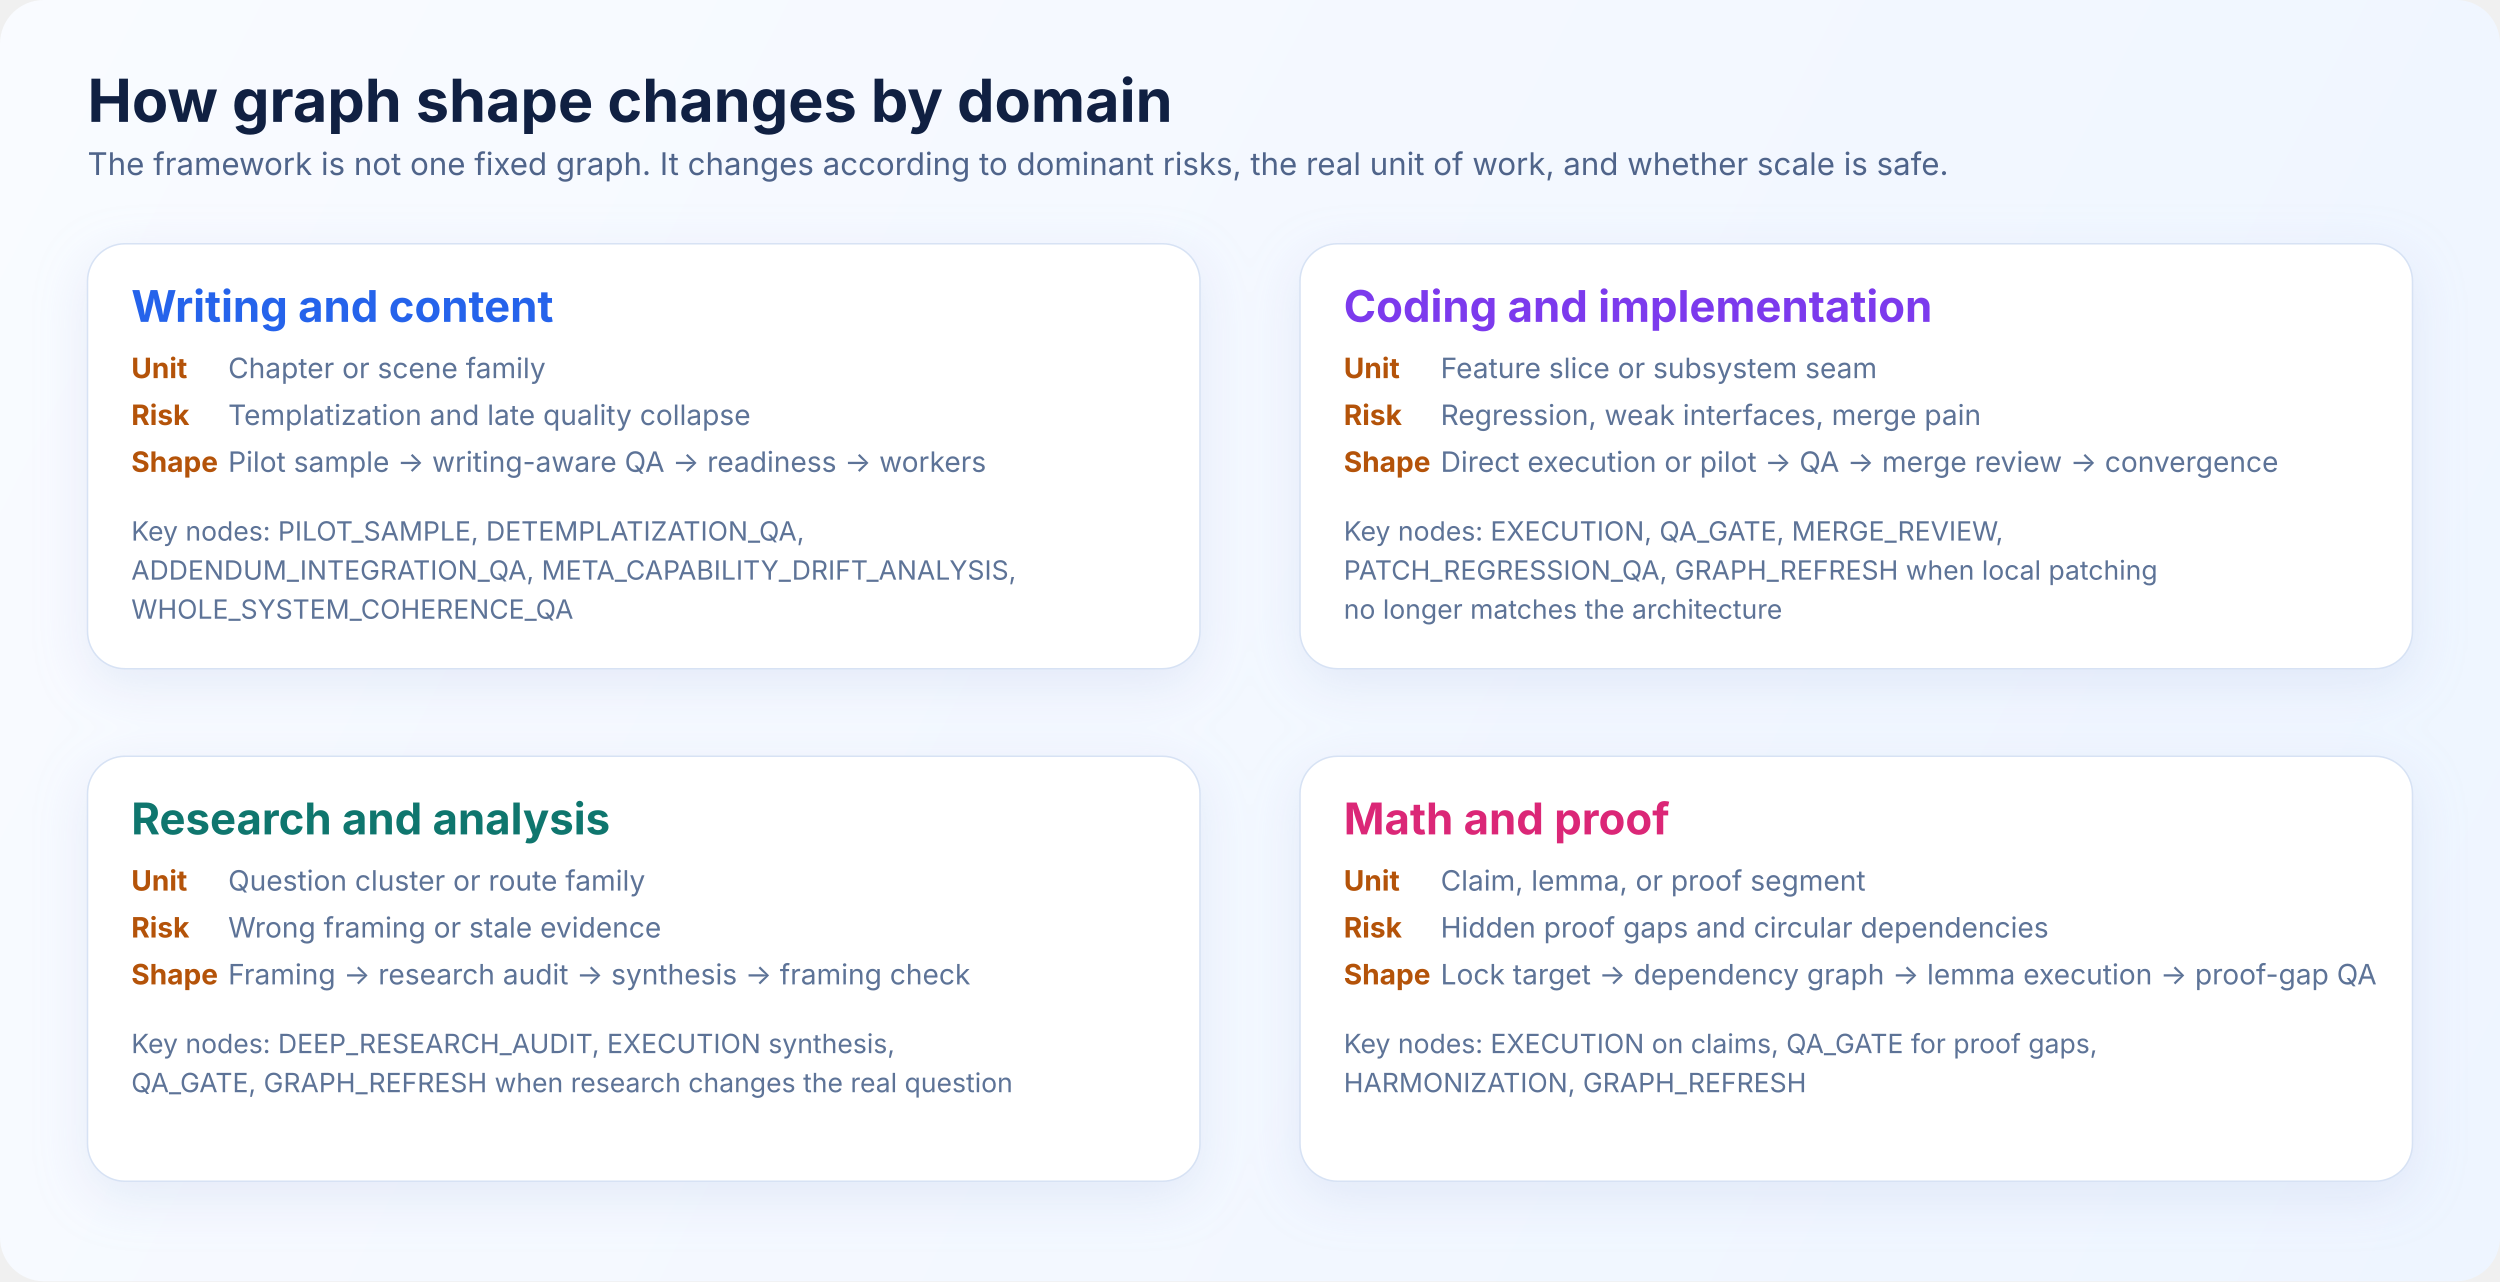
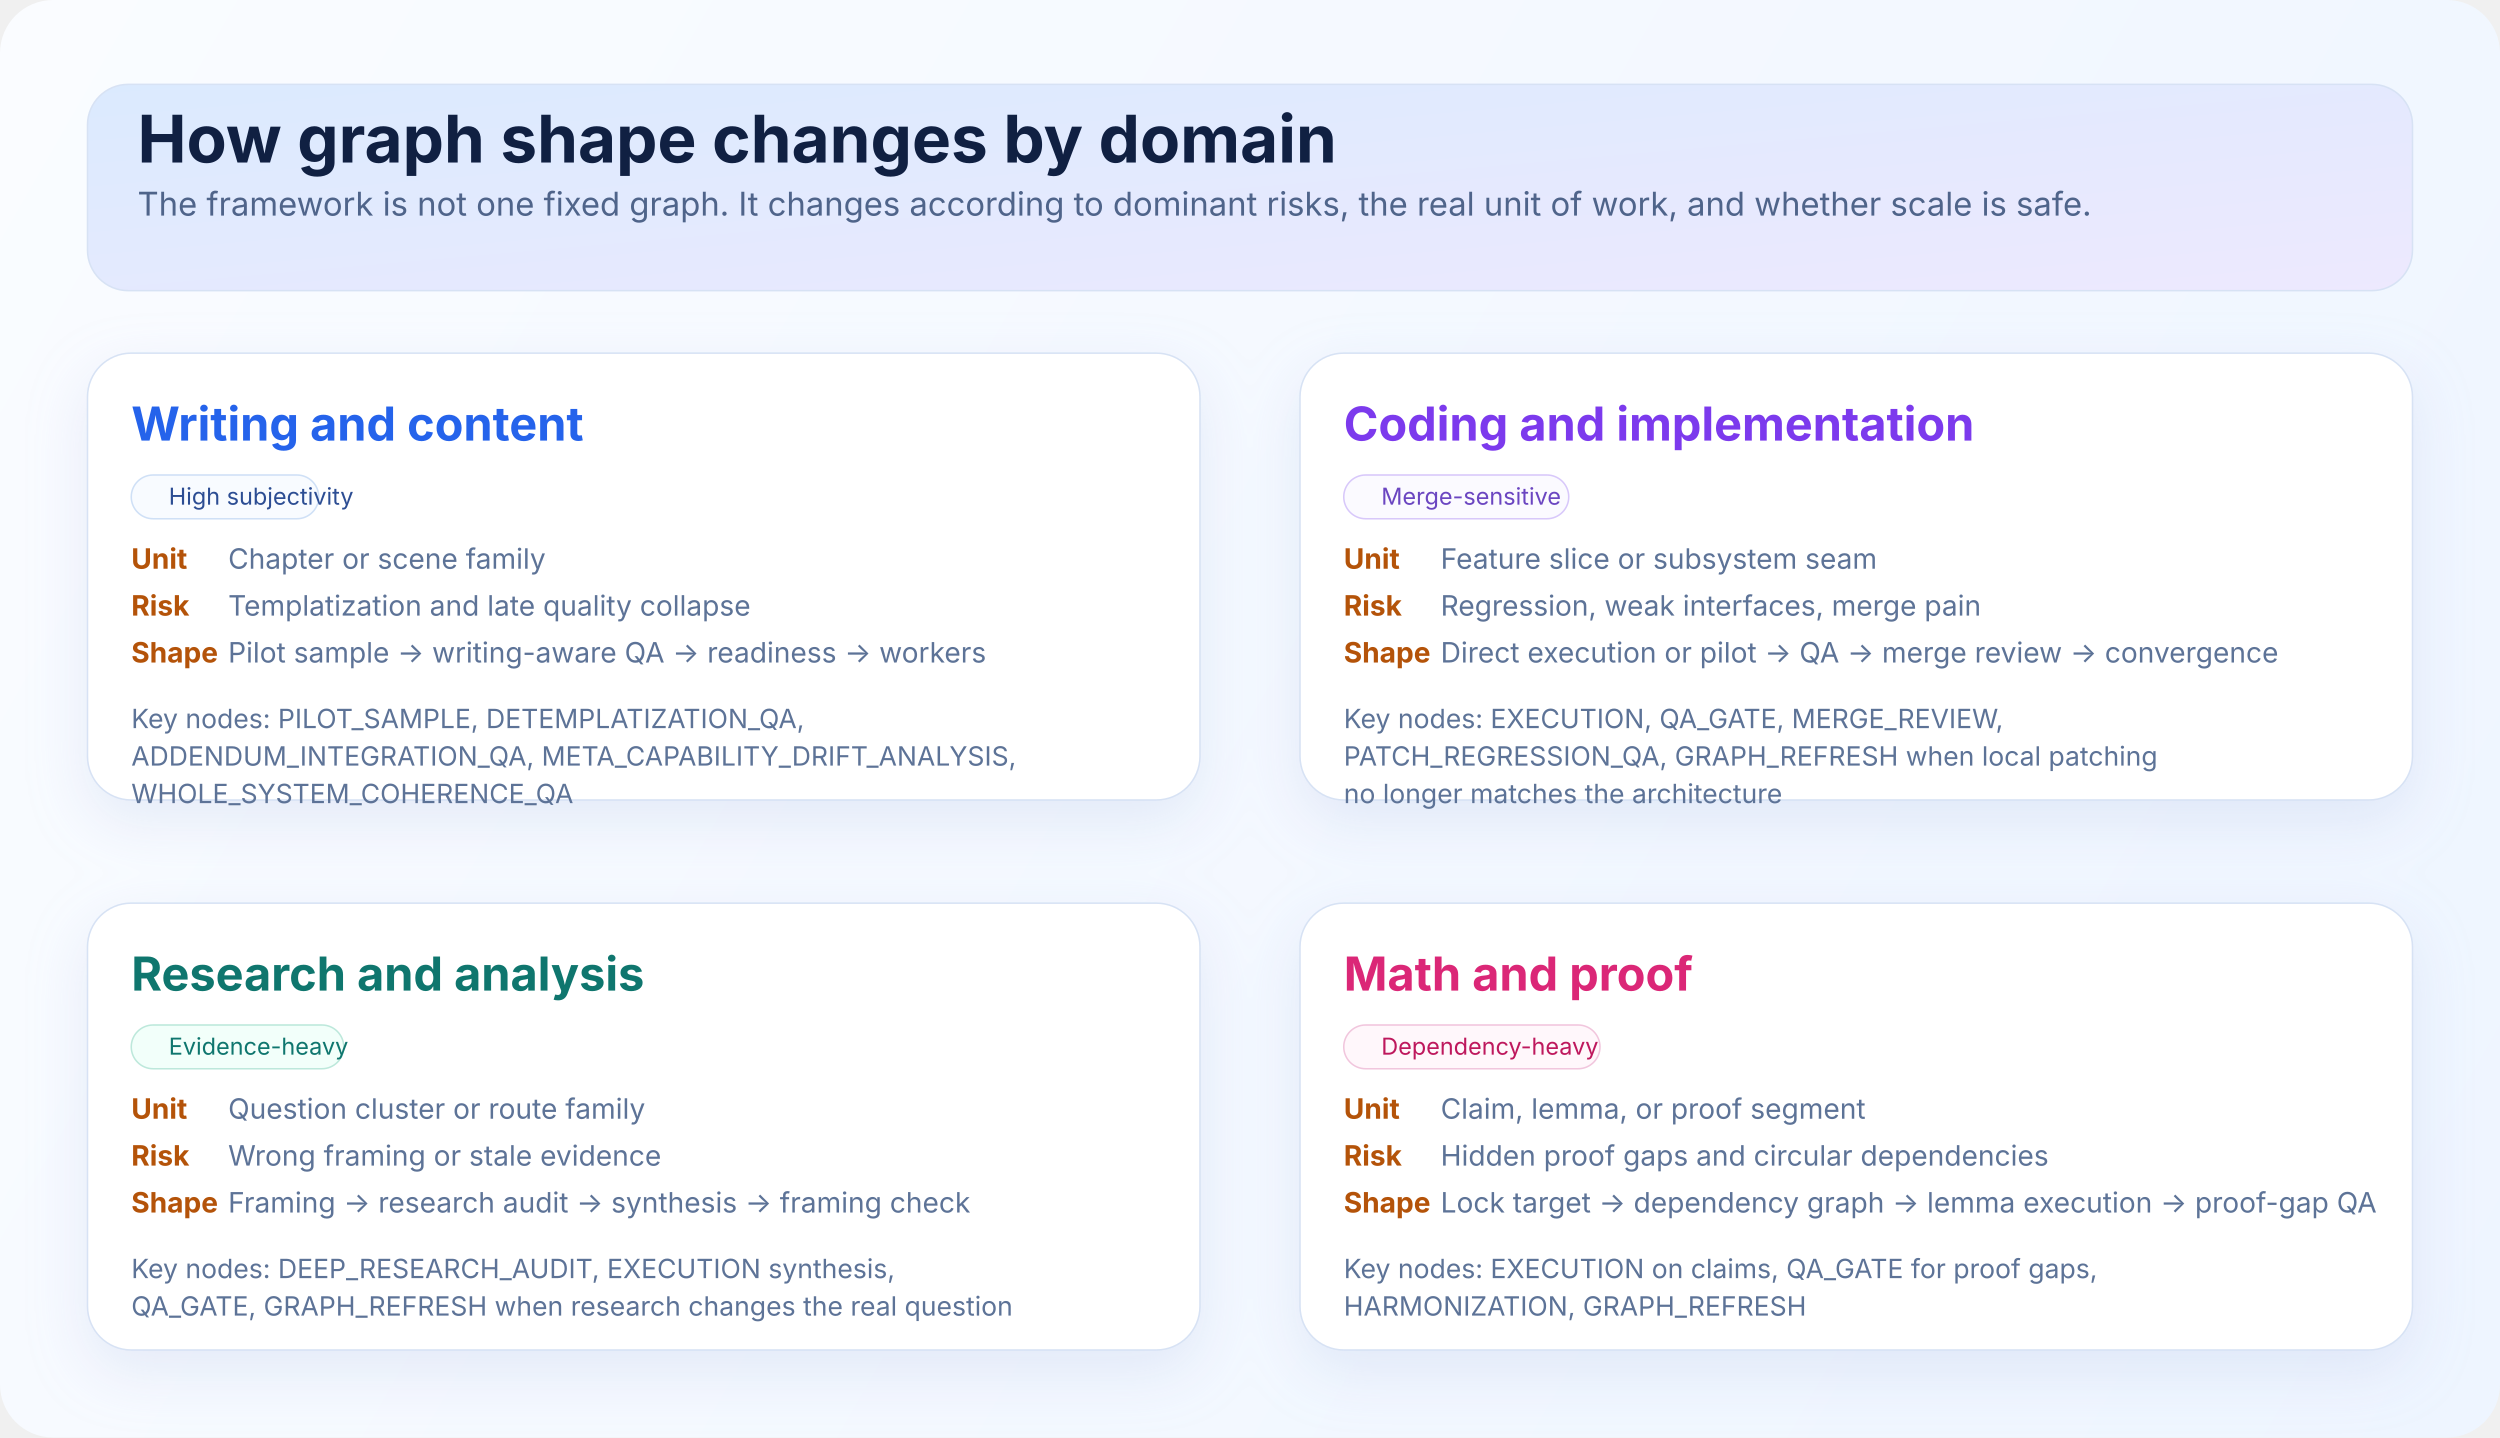
- <svg xmlns="http://www.w3.org/2000/svg" width="1600" height="820" viewBox="0 0 1600 820">
+ <svg xmlns="http://www.w3.org/2000/svg" width="1600" height="920" viewBox="0 0 1600 920">
  <defs>
-     <linearGradient id="bg" x1="0" y1="0" x2="1600" y2="820" gradientUnits="userSpaceOnUse">
-       <stop stop-color="#F9FBFF" />
+     <linearGradient id="bg" x1="0" y1="0" x2="1600" y2="920" gradientUnits="userSpaceOnUse">
+       <stop stop-color="#FAFCFF" />
      <stop offset="1" stop-color="#EEF5FF" />
    </linearGradient>
+     <linearGradient id="band" x1="0" y1="0" x2="1" y2="1">
+       <stop stop-color="#DBEAFE" />
+       <stop offset="1" stop-color="#EDE9FE" />
+     </linearGradient>
    <filter id="shadow" x="-20%" y="-20%" width="140%" height="140%">
-       <feDropShadow dx="0" dy="10" stdDeviation="16" flood-color="#B7C7E6" flood-opacity="0.30" />
+       <feDropShadow dx="0" dy="14" stdDeviation="18" flood-color="#B7C7E6" flood-opacity="0.30" />
    </filter>
  </defs>
-   <rect width="1600" height="820" rx="28" fill="url(#bg)" />
-   <text x="56" y="78" fill="#102042" font-size="38" font-family="Inter,Segoe UI,Arial" font-weight="700">How graph shape changes by domain</text>
-   <text x="56" y="112" fill="#4F648A" font-size="20" font-family="Inter,Segoe UI,Arial">The framework is not one fixed graph. It changes according to dominant risks, the real unit of work, and whether scale is safe.</text>
+   <rect width="1600" height="920" rx="34" fill="url(#bg)" />
+   <rect x="56" y="54" width="1488" height="132" rx="26" fill="url(#band)" stroke="#D7E2F4" />
+   <text x="88" y="104" fill="#102042" font-size="42" font-family="Inter,Segoe UI,Arial" font-weight="700">How graph shape changes by domain</text>
+   <text x="88" y="138" fill="#4F648A" font-size="21" font-family="Inter,Segoe UI,Arial">The framework is not one fixed graph. It changes according to dominant risks, the real unit of work, and whether scale is safe.</text>
  <g filter="url(#shadow)">
-     <rect x="56" y="156" width="712" height="272" rx="24" fill="#FFFFFF" stroke="#D7E2F4" />
-     <rect x="832" y="156" width="712" height="272" rx="24" fill="#FFFFFF" stroke="#D7E2F4" />
-     <rect x="56" y="484" width="712" height="272" rx="24" fill="#FFFFFF" stroke="#D7E2F4" />
-     <rect x="832" y="484" width="712" height="272" rx="24" fill="#FFFFFF" stroke="#D7E2F4" />
+     <rect x="56" y="226" width="712" height="286" rx="28" fill="#FFFFFF" stroke="#D7E2F4" />
+     <rect x="832" y="226" width="712" height="286" rx="28" fill="#FFFFFF" stroke="#D7E2F4" />
+     <rect x="56" y="578" width="712" height="286" rx="28" fill="#FFFFFF" stroke="#D7E2F4" />
+     <rect x="832" y="578" width="712" height="286" rx="28" fill="#FFFFFF" stroke="#D7E2F4" />
  </g>
-   <text x="84" y="206" fill="#2563EB" font-size="28" font-family="Inter,Segoe UI,Arial" font-weight="700">Writing and content</text>
-   <text x="84" y="242" fill="#B45309" font-size="18" font-family="Inter,Segoe UI,Arial" font-weight="700">Unit</text>
-   <text x="146" y="242" fill="#5D7397" font-size="18" font-family="Inter,Segoe UI,Arial">Chapter or scene family</text>
-   <text x="84" y="272" fill="#B45309" font-size="18" font-family="Inter,Segoe UI,Arial" font-weight="700">Risk</text>
-   <text x="146" y="272" fill="#5D7397" font-size="18" font-family="Inter,Segoe UI,Arial">Templatization and late quality collapse</text>
-   <text x="84" y="302" fill="#B45309" font-size="18" font-family="Inter,Segoe UI,Arial" font-weight="700">Shape</text>
-   <text x="146" y="302" fill="#5D7397" font-size="18" font-family="Inter,Segoe UI,Arial">Pilot sample → writing-aware QA → readiness → workers</text>
-   <text x="84" y="346" fill="#5D7397" font-size="17" font-family="Inter,Segoe UI,Arial">Key nodes: PILOT_SAMPLE, DETEMPLATIZATION_QA,</text>
-   <text x="84" y="371" fill="#5D7397" font-size="17" font-family="Inter,Segoe UI,Arial">ADDENDUM_INTEGRATION_QA, META_CAPABILITY_DRIFT_ANALYSIS,</text>
-   <text x="84" y="396" fill="#5D7397" font-size="17" font-family="Inter,Segoe UI,Arial">WHOLE_SYSTEM_COHERENCE_QA</text>
-   <text x="860" y="206" fill="#7C3AED" font-size="28" font-family="Inter,Segoe UI,Arial" font-weight="700">Coding and implementation</text>
-   <text x="860" y="242" fill="#B45309" font-size="18" font-family="Inter,Segoe UI,Arial" font-weight="700">Unit</text>
-   <text x="922" y="242" fill="#5D7397" font-size="18" font-family="Inter,Segoe UI,Arial">Feature slice or subsystem seam</text>
-   <text x="860" y="272" fill="#B45309" font-size="18" font-family="Inter,Segoe UI,Arial" font-weight="700">Risk</text>
-   <text x="922" y="272" fill="#5D7397" font-size="18" font-family="Inter,Segoe UI,Arial">Regression, weak interfaces, merge pain</text>
-   <text x="860" y="302" fill="#B45309" font-size="18" font-family="Inter,Segoe UI,Arial" font-weight="700">Shape</text>
-   <text x="922" y="302" fill="#5D7397" font-size="18" font-family="Inter,Segoe UI,Arial">Direct execution or pilot → QA → merge review → convergence</text>
-   <text x="860" y="346" fill="#5D7397" font-size="17" font-family="Inter,Segoe UI,Arial">Key nodes: EXECUTION, QA_GATE, MERGE_REVIEW,</text>
-   <text x="860" y="371" fill="#5D7397" font-size="17" font-family="Inter,Segoe UI,Arial">PATCH_REGRESSION_QA, GRAPH_REFRESH when local patching</text>
-   <text x="860" y="396" fill="#5D7397" font-size="17" font-family="Inter,Segoe UI,Arial">no longer matches the architecture</text>
-   <text x="84" y="534" fill="#0F766E" font-size="28" font-family="Inter,Segoe UI,Arial" font-weight="700">Research and analysis</text>
-   <text x="84" y="570" fill="#B45309" font-size="18" font-family="Inter,Segoe UI,Arial" font-weight="700">Unit</text>
-   <text x="146" y="570" fill="#5D7397" font-size="18" font-family="Inter,Segoe UI,Arial">Question cluster or route family</text>
-   <text x="84" y="600" fill="#B45309" font-size="18" font-family="Inter,Segoe UI,Arial" font-weight="700">Risk</text>
-   <text x="146" y="600" fill="#5D7397" font-size="18" font-family="Inter,Segoe UI,Arial">Wrong framing or stale evidence</text>
-   <text x="84" y="630" fill="#B45309" font-size="18" font-family="Inter,Segoe UI,Arial" font-weight="700">Shape</text>
-   <text x="146" y="630" fill="#5D7397" font-size="18" font-family="Inter,Segoe UI,Arial">Framing → research audit → synthesis → framing check</text>
-   <text x="84" y="674" fill="#5D7397" font-size="17" font-family="Inter,Segoe UI,Arial">Key nodes: DEEP_RESEARCH_AUDIT, EXECUTION synthesis,</text>
-   <text x="84" y="699" fill="#5D7397" font-size="17" font-family="Inter,Segoe UI,Arial">QA_GATE, GRAPH_REFRESH when research changes the real question</text>
-   <text x="860" y="534" fill="#DB2777" font-size="28" font-family="Inter,Segoe UI,Arial" font-weight="700">Math and proof</text>
-   <text x="860" y="570" fill="#B45309" font-size="18" font-family="Inter,Segoe UI,Arial" font-weight="700">Unit</text>
-   <text x="922" y="570" fill="#5D7397" font-size="18" font-family="Inter,Segoe UI,Arial">Claim, lemma, or proof segment</text>
-   <text x="860" y="600" fill="#B45309" font-size="18" font-family="Inter,Segoe UI,Arial" font-weight="700">Risk</text>
-   <text x="922" y="600" fill="#5D7397" font-size="18" font-family="Inter,Segoe UI,Arial">Hidden proof gaps and circular dependencies</text>
-   <text x="860" y="630" fill="#B45309" font-size="18" font-family="Inter,Segoe UI,Arial" font-weight="700">Shape</text>
-   <text x="922" y="630" fill="#5D7397" font-size="18" font-family="Inter,Segoe UI,Arial">Lock target → dependency graph → lemma execution → proof-gap QA</text>
-   <text x="860" y="674" fill="#5D7397" font-size="17" font-family="Inter,Segoe UI,Arial">Key nodes: EXECUTION on claims, QA_GATE for proof gaps,</text>
-   <text x="860" y="699" fill="#5D7397" font-size="17" font-family="Inter,Segoe UI,Arial">HARMONIZATION, GRAPH_REFRESH</text>
+   <text x="84" y="282" fill="#2563EB" font-size="30" font-family="Inter,Segoe UI,Arial" font-weight="700">Writing and content</text>
+   <rect x="84" y="304" width="120" height="28" rx="14" fill="#F8FBFF" stroke="#CFE0F6" />
+   <text x="108" y="323" fill="#2C4D93" font-size="15" font-family="Inter,Segoe UI,Arial">High subjectivity</text>
+   <text x="84" y="364" fill="#B45309" font-size="18" font-family="Inter,Segoe UI,Arial" font-weight="700">Unit</text>
+   <text x="146" y="364" fill="#5D7397" font-size="18" font-family="Inter,Segoe UI,Arial">Chapter or scene family</text>
+   <text x="84" y="394" fill="#B45309" font-size="18" font-family="Inter,Segoe UI,Arial" font-weight="700">Risk</text>
+   <text x="146" y="394" fill="#5D7397" font-size="18" font-family="Inter,Segoe UI,Arial">Templatization and late quality collapse</text>
+   <text x="84" y="424" fill="#B45309" font-size="18" font-family="Inter,Segoe UI,Arial" font-weight="700">Shape</text>
+   <text x="146" y="424" fill="#5D7397" font-size="18" font-family="Inter,Segoe UI,Arial">Pilot sample → writing-aware QA → readiness → workers</text>
+   <text x="84" y="466" fill="#5D7397" font-size="17" font-family="Inter,Segoe UI,Arial">Key nodes: PILOT_SAMPLE, DETEMPLATIZATION_QA,</text>
+   <text x="84" y="490" fill="#5D7397" font-size="17" font-family="Inter,Segoe UI,Arial">ADDENDUM_INTEGRATION_QA, META_CAPABILITY_DRIFT_ANALYSIS,</text>
+   <text x="84" y="514" fill="#5D7397" font-size="17" font-family="Inter,Segoe UI,Arial">WHOLE_SYSTEM_COHERENCE_QA</text>
+   <text x="860" y="282" fill="#7C3AED" font-size="30" font-family="Inter,Segoe UI,Arial" font-weight="700">Coding and implementation</text>
+   <rect x="860" y="304" width="144" height="28" rx="14" fill="#FBFAFF" stroke="#D8C8FA" />
+   <text x="884" y="323" fill="#6B46C1" font-size="15" font-family="Inter,Segoe UI,Arial">Merge-sensitive</text>
+   <text x="860" y="364" fill="#B45309" font-size="18" font-family="Inter,Segoe UI,Arial" font-weight="700">Unit</text>
+   <text x="922" y="364" fill="#5D7397" font-size="18" font-family="Inter,Segoe UI,Arial">Feature slice or subsystem seam</text>
+   <text x="860" y="394" fill="#B45309" font-size="18" font-family="Inter,Segoe UI,Arial" font-weight="700">Risk</text>
+   <text x="922" y="394" fill="#5D7397" font-size="18" font-family="Inter,Segoe UI,Arial">Regression, weak interfaces, merge pain</text>
+   <text x="860" y="424" fill="#B45309" font-size="18" font-family="Inter,Segoe UI,Arial" font-weight="700">Shape</text>
+   <text x="922" y="424" fill="#5D7397" font-size="18" font-family="Inter,Segoe UI,Arial">Direct execution or pilot → QA → merge review → convergence</text>
+   <text x="860" y="466" fill="#5D7397" font-size="17" font-family="Inter,Segoe UI,Arial">Key nodes: EXECUTION, QA_GATE, MERGE_REVIEW,</text>
+   <text x="860" y="490" fill="#5D7397" font-size="17" font-family="Inter,Segoe UI,Arial">PATCH_REGRESSION_QA, GRAPH_REFRESH when local patching</text>
+   <text x="860" y="514" fill="#5D7397" font-size="17" font-family="Inter,Segoe UI,Arial">no longer matches the architecture</text>
+   <text x="84" y="634" fill="#0F766E" font-size="30" font-family="Inter,Segoe UI,Arial" font-weight="700">Research and analysis</text>
+   <rect x="84" y="656" width="136" height="28" rx="14" fill="#F2FFFA" stroke="#BDE8DB" />
+   <text x="108" y="675" fill="#0F766E" font-size="15" font-family="Inter,Segoe UI,Arial">Evidence-heavy</text>
+   <text x="84" y="716" fill="#B45309" font-size="18" font-family="Inter,Segoe UI,Arial" font-weight="700">Unit</text>
+   <text x="146" y="716" fill="#5D7397" font-size="18" font-family="Inter,Segoe UI,Arial">Question cluster or route family</text>
+   <text x="84" y="746" fill="#B45309" font-size="18" font-family="Inter,Segoe UI,Arial" font-weight="700">Risk</text>
+   <text x="146" y="746" fill="#5D7397" font-size="18" font-family="Inter,Segoe UI,Arial">Wrong framing or stale evidence</text>
+   <text x="84" y="776" fill="#B45309" font-size="18" font-family="Inter,Segoe UI,Arial" font-weight="700">Shape</text>
+   <text x="146" y="776" fill="#5D7397" font-size="18" font-family="Inter,Segoe UI,Arial">Framing → research audit → synthesis → framing check</text>
+   <text x="84" y="818" fill="#5D7397" font-size="17" font-family="Inter,Segoe UI,Arial">Key nodes: DEEP_RESEARCH_AUDIT, EXECUTION synthesis,</text>
+   <text x="84" y="842" fill="#5D7397" font-size="17" font-family="Inter,Segoe UI,Arial">QA_GATE, GRAPH_REFRESH when research changes the real question</text>
+   <text x="860" y="634" fill="#DB2777" font-size="30" font-family="Inter,Segoe UI,Arial" font-weight="700">Math and proof</text>
+   <rect x="860" y="656" width="164" height="28" rx="14" fill="#FFF7FB" stroke="#F1C6DD" />
+   <text x="884" y="675" fill="#BE185D" font-size="15" font-family="Inter,Segoe UI,Arial">Dependency-heavy</text>
+   <text x="860" y="716" fill="#B45309" font-size="18" font-family="Inter,Segoe UI,Arial" font-weight="700">Unit</text>
+   <text x="922" y="716" fill="#5D7397" font-size="18" font-family="Inter,Segoe UI,Arial">Claim, lemma, or proof segment</text>
+   <text x="860" y="746" fill="#B45309" font-size="18" font-family="Inter,Segoe UI,Arial" font-weight="700">Risk</text>
+   <text x="922" y="746" fill="#5D7397" font-size="18" font-family="Inter,Segoe UI,Arial">Hidden proof gaps and circular dependencies</text>
+   <text x="860" y="776" fill="#B45309" font-size="18" font-family="Inter,Segoe UI,Arial" font-weight="700">Shape</text>
+   <text x="922" y="776" fill="#5D7397" font-size="18" font-family="Inter,Segoe UI,Arial">Lock target → dependency graph → lemma execution → proof-gap QA</text>
+   <text x="860" y="818" fill="#5D7397" font-size="17" font-family="Inter,Segoe UI,Arial">Key nodes: EXECUTION on claims, QA_GATE for proof gaps,</text>
+   <text x="860" y="842" fill="#5D7397" font-size="17" font-family="Inter,Segoe UI,Arial">HARMONIZATION, GRAPH_REFRESH</text>
</svg>
